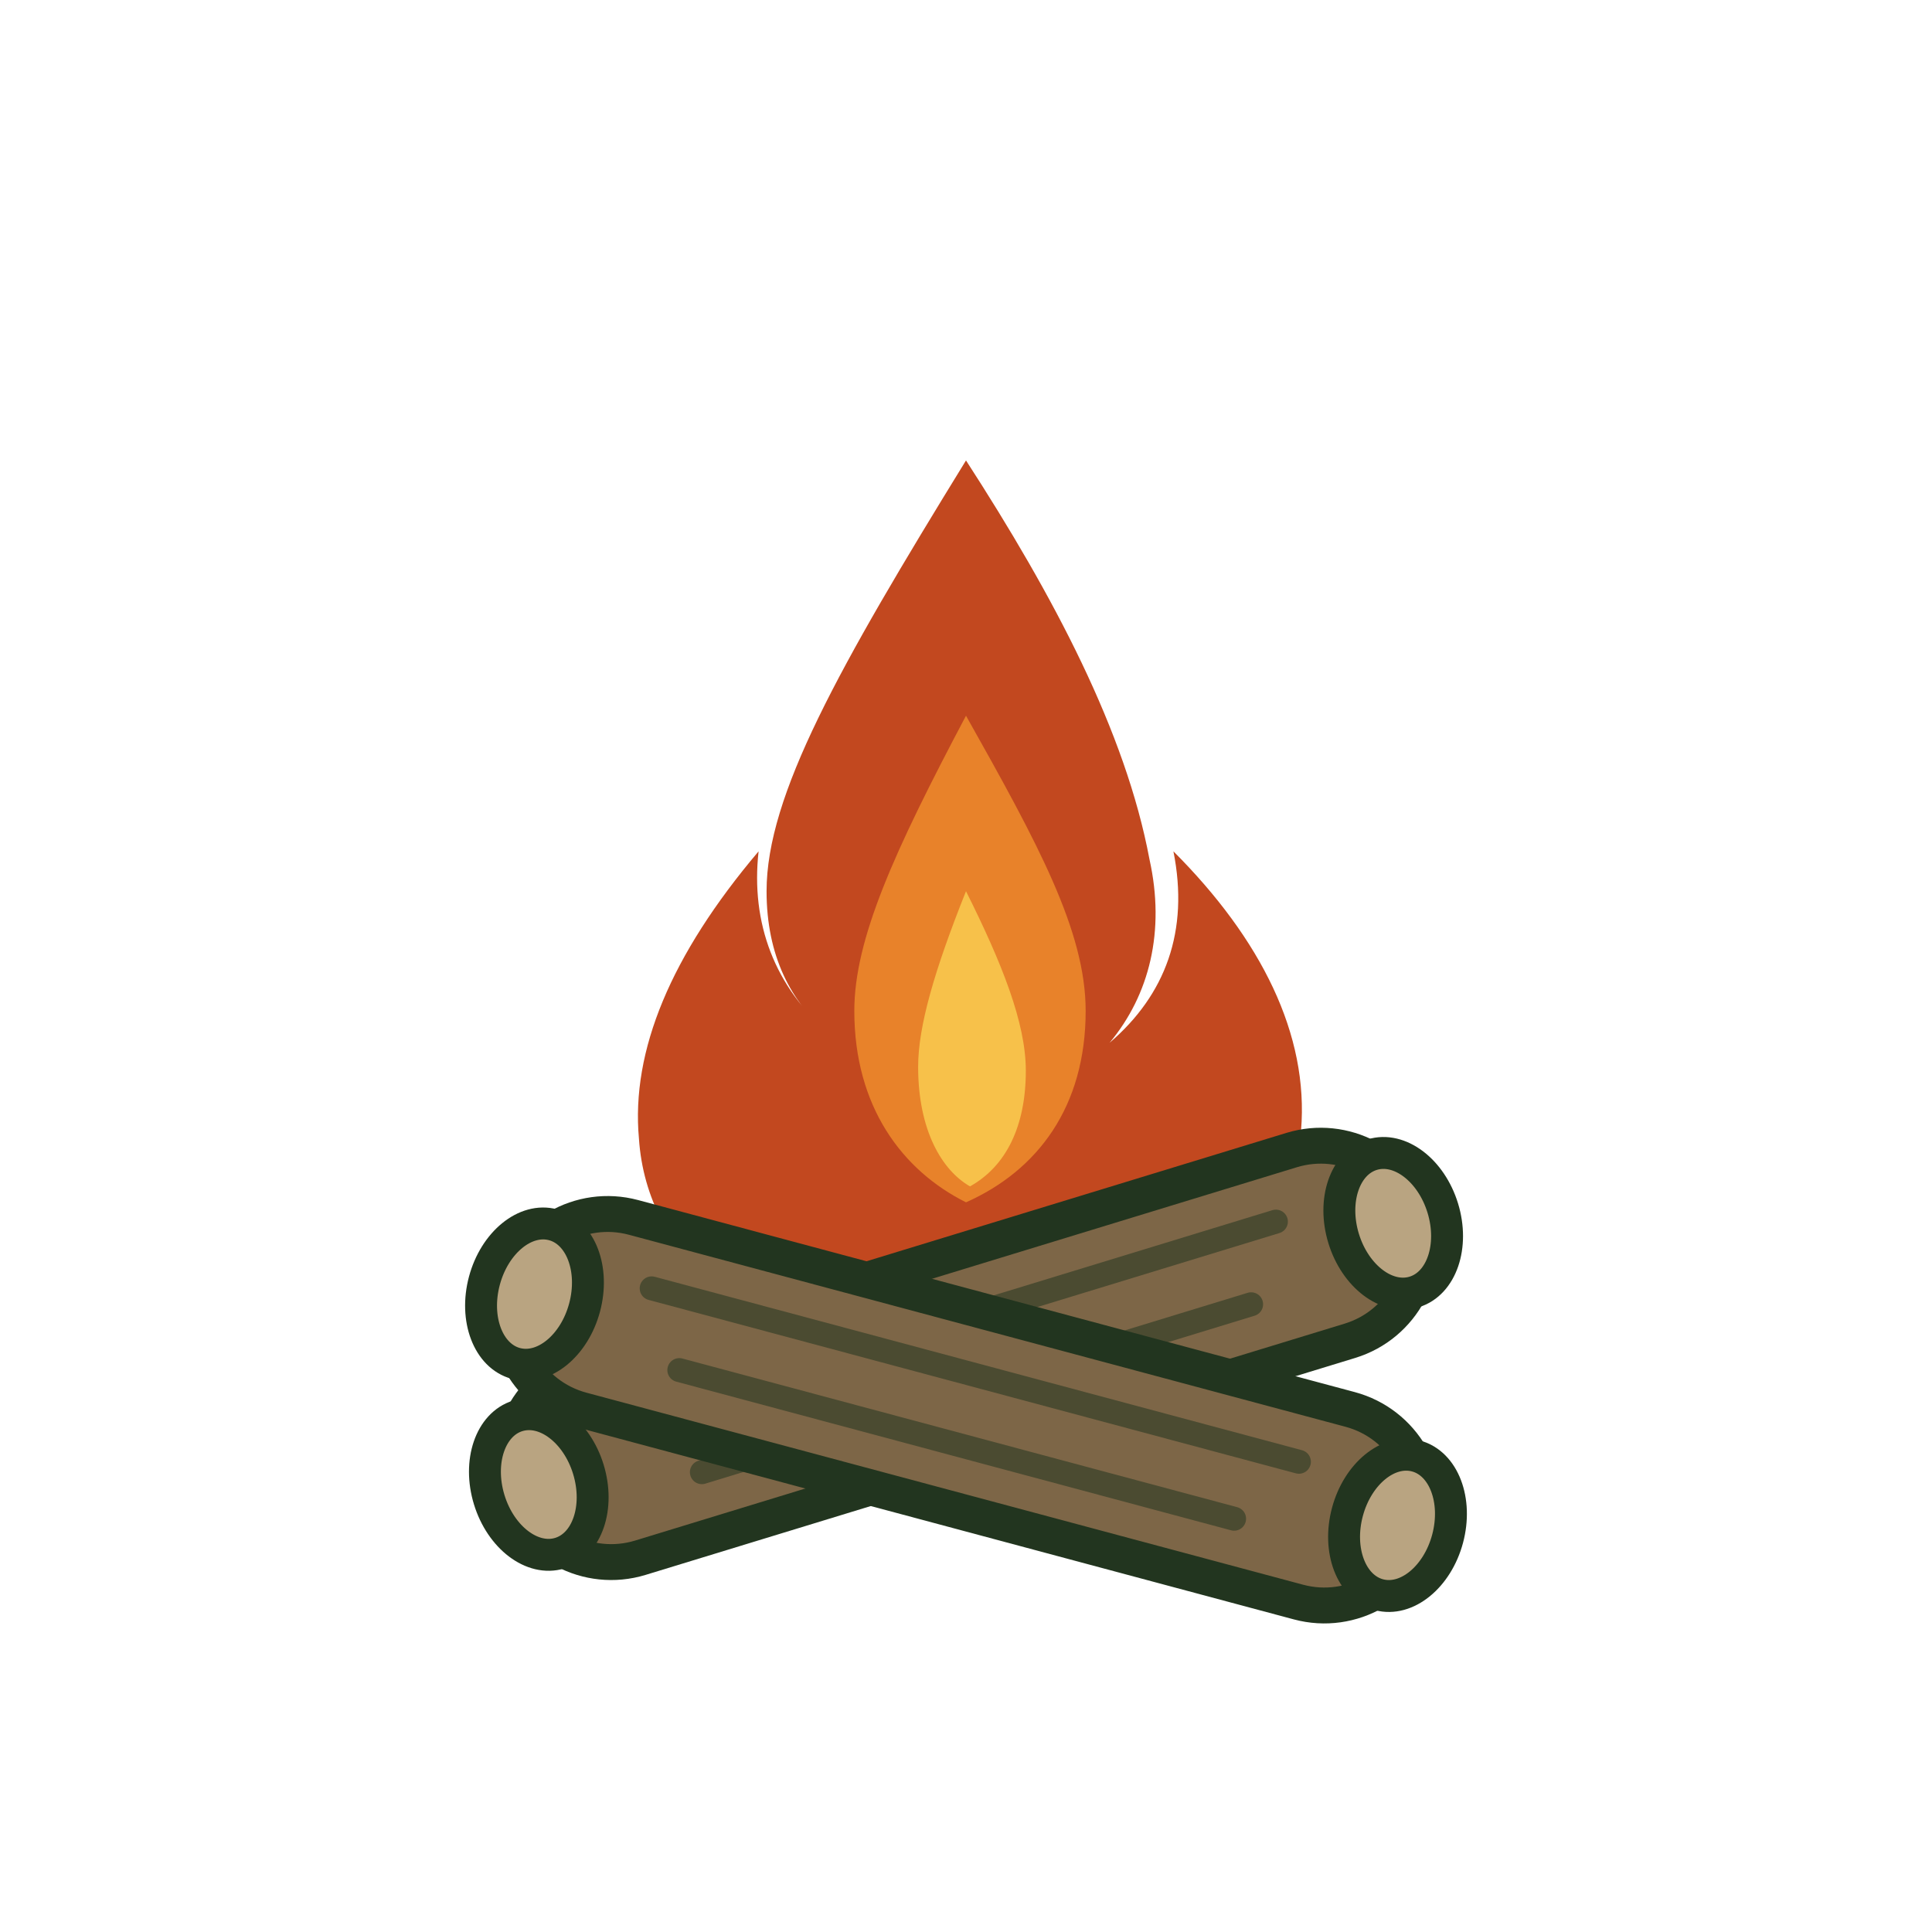
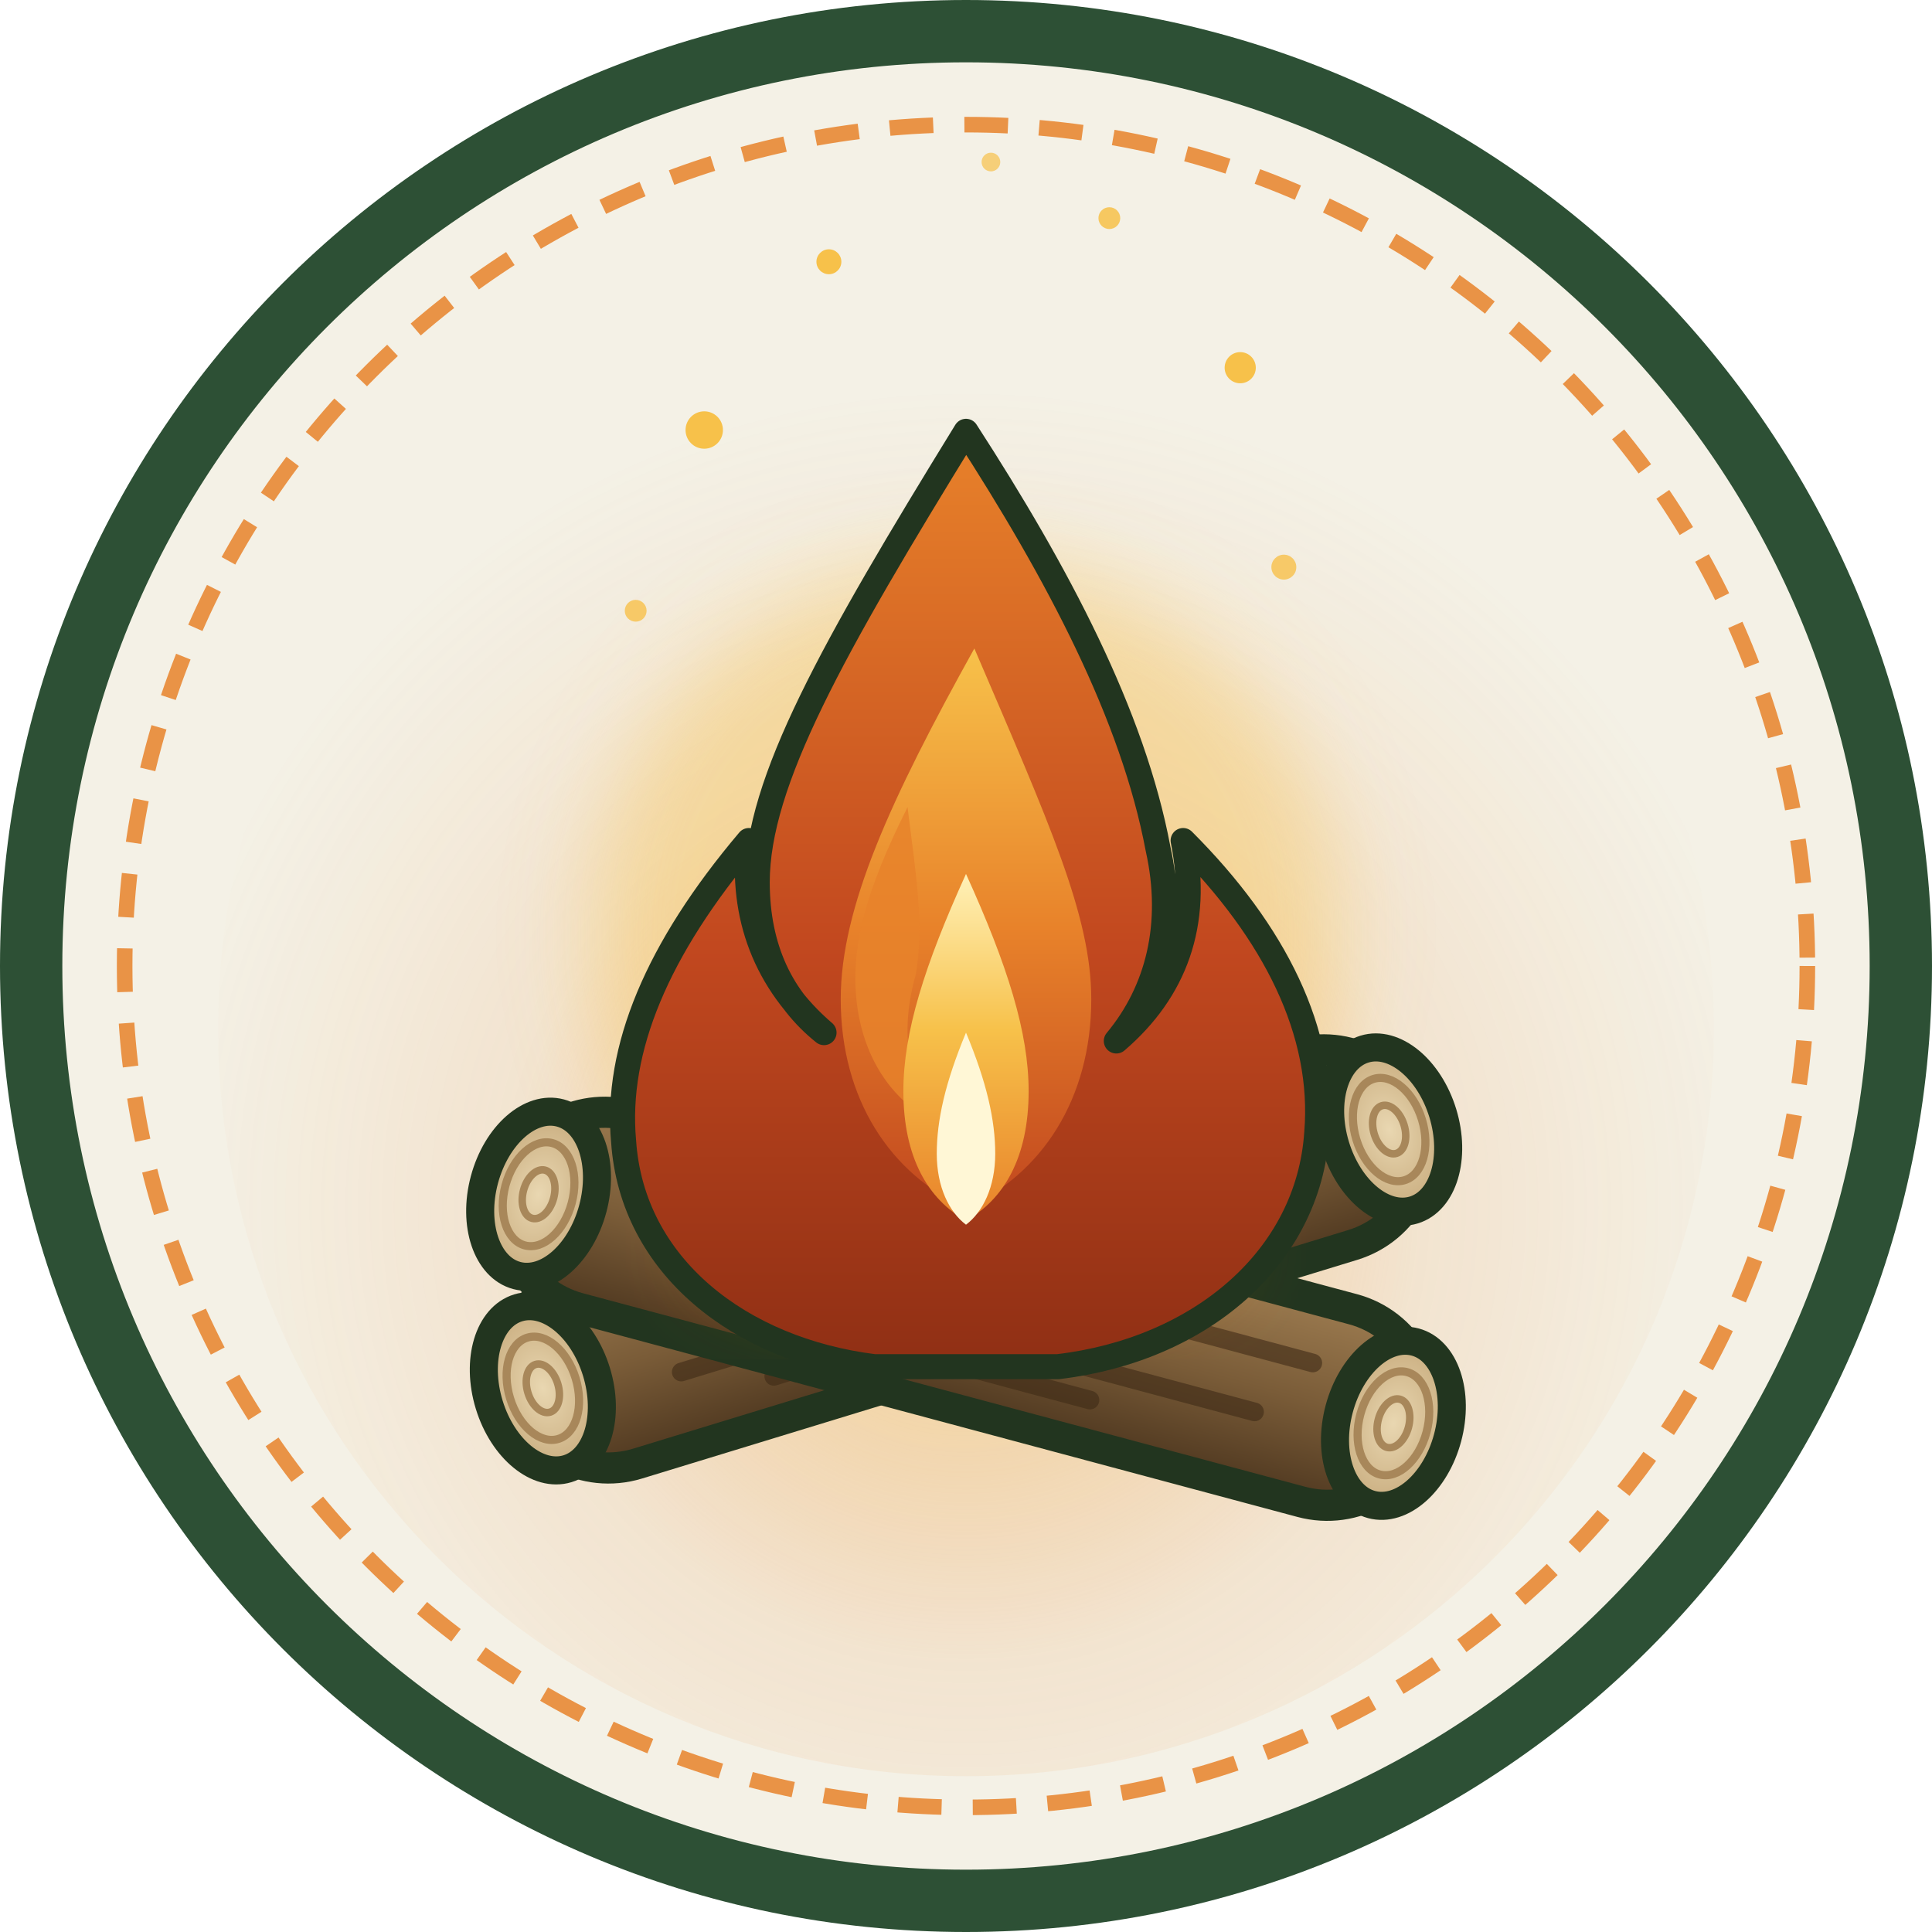
<svg xmlns="http://www.w3.org/2000/svg" viewBox="0 0 620 620" width="256" height="256">
-   <g transform="translate(310,318) scale(1.28) translate(-300,-177)">
-     <path d="M 300 44 C 268 96 250 128 250 152 C 250 168 256 180 266 188            C 252 176 246 160 248 142 C 226 168 216 192 218 214            C 220 244 246 264 278 268 L 322 268 C 356 264 382 242 384 212            C 386 188 374 164 352 142 C 356 162 350 178 336 190            C 346 178 350 162 346 144 C 340 112 322 78 300 44 Z" fill="#c2481f" />
-     <path d="M 300 108 C 282 142 272 164 272 182 C 272 206 284 222 300 230            C 318 222 330 206 330 182 C 330 162 318 140 300 108 Z" fill="#e8822a" />
-     <path d="M 300 152 C 292 172 288 186 288 196 C 288 212 294 222 301 226            C 310 221 315 211 315 197 C 315 185 309 170 300 152 Z" fill="#f7c14a" />
-     <g transform="translate(300,268) rotate(-17)">
-       <rect x="-118" y="-25" width="236" height="50" rx="25" fill="#7d6647" stroke="#22351f" stroke-width="9" />
-       <ellipse cx="-112" cy="0" rx="13" ry="18" fill="#b9a481" stroke="#22351f" stroke-width="8" />
-       <ellipse cx="112" cy="0" rx="13" ry="18" fill="#b9a481" stroke="#22351f" stroke-width="8" />
-       <path d="M -84 -9 H 84 M -72 9 H 72" stroke="#22351f" stroke-width="6" stroke-linecap="round" opacity="0.55" />
+   <defs>
+     <radialGradient id="nhgWarm" cx=".5" cy=".62" r=".55">
+       <stop offset="0" stop-color="#f7c14a" stop-opacity=".55" />
+       <stop offset=".55" stop-color="#e8822a" stop-opacity=".12" />
+       <stop offset="1" stop-color="#e8822a" stop-opacity="0" />
+     </radialGradient>
+     <linearGradient id="nhgFa" x1="0" y1="1" x2="0" y2="0">
+       <stop offset="0" stop-color="#8f2f14" />
+       <stop offset=".45" stop-color="#c2481f" />
+       <stop offset="1" stop-color="#e8822a" />
+     </linearGradient>
+     <linearGradient id="nhgFb" x1="0" y1="1" x2="0" y2="0">
+       <stop offset="0" stop-color="#c2481f" />
+       <stop offset=".5" stop-color="#e8822a" />
+       <stop offset="1" stop-color="#f7c14a" />
+     </linearGradient>
+     <linearGradient id="nhgFc" x1="0" y1="1" x2="0" y2="0">
+       <stop offset="0" stop-color="#e8822a" />
+       <stop offset=".55" stop-color="#f7c14a" />
+       <stop offset="1" stop-color="#fff1b8" />
+     </linearGradient>
+     <linearGradient id="nhgLog" x1="0" y1="0" x2="0" y2="1">
+       <stop offset="0" stop-color="#9b7a4f" />
+       <stop offset=".5" stop-color="#7a5c38" />
+       <stop offset="1" stop-color="#4f3820" />
+     </linearGradient>
+     <radialGradient id="nhgCut" cx=".5" cy=".5" r=".5">
+       <stop offset="0" stop-color="#e9d7b1" />
+       <stop offset="1" stop-color="#c9ad7f" />
+     </radialGradient>
+     <filter id="nhgGlow" x="-50%" y="-50%" width="200%" height="200%">
+       <feGaussianBlur stdDeviation="14" />
+     </filter>
+     <clipPath id="nhgDisc">
+       <circle cx="310" cy="310" r="286" />
+     </clipPath>
+   </defs>
+   <circle cx="310" cy="310" r="300" fill="#f4f1e6" stroke="#2d5035" stroke-width="20" />
+   <circle cx="310" cy="310" r="270" fill="none" stroke="#e8822a" stroke-width="5" stroke-dasharray="14 10" opacity=".85" />
+   <g clip-path="url(#nhgDisc)">
+     <circle cx="310" cy="330" r="240" fill="url(#nhgWarm)" />
+     <circle cx="310" cy="300" r="120" fill="#f7c14a" opacity=".38" filter="url(#nhgGlow)" />
+   </g>
+   <g transform="translate(310,404) rotate(-17)">
+     <rect x="-152" y="-32" width="304" height="64" rx="32" fill="url(#nhgLog)" stroke="#22351f" stroke-width="10" />
+     <path d="M-112 -12 H112 M-98 8 H98 M-70 18 H46" stroke="#3d2a15" stroke-width="6" stroke-linecap="round" opacity=".6" />
+     <path d="M-108 -21 H70" stroke="#c19a68" stroke-width="3.5" stroke-linecap="round" opacity=".45" />
+     <g transform="translate(-142,0)">
+       <ellipse rx="18" ry="27" fill="url(#nhgCut)" stroke="#22351f" stroke-width="9" />
+       <ellipse rx="11" ry="17" fill="none" stroke="#a8875a" stroke-width="2.6" />
+       <ellipse rx="5" ry="8" fill="none" stroke="#a8875a" stroke-width="2.4" />
    </g>
-     <g transform="translate(300,282) rotate(15)">
-       <rect x="-118" y="-25" width="236" height="50" rx="25" fill="#7d6647" stroke="#22351f" stroke-width="9" />
-       <ellipse cx="-112" cy="0" rx="13" ry="18" fill="#b9a481" stroke="#22351f" stroke-width="8" />
-       <ellipse cx="112" cy="0" rx="13" ry="18" fill="#b9a481" stroke="#22351f" stroke-width="8" />
-       <path d="M -84 -9 H 84 M -72 9 H 72" stroke="#22351f" stroke-width="6" stroke-linecap="round" opacity="0.55" />
+     <g transform="translate(142,0)">
+       <ellipse rx="18" ry="27" fill="url(#nhgCut)" stroke="#22351f" stroke-width="9" />
+       <ellipse rx="11" ry="17" fill="none" stroke="#a8875a" stroke-width="2.6" />
+       <ellipse rx="5" ry="8" fill="none" stroke="#a8875a" stroke-width="2.4" />
    </g>
  </g>
+   <g transform="translate(310,420) rotate(15)">
+     <rect x="-152" y="-32" width="304" height="64" rx="32" fill="url(#nhgLog)" stroke="#22351f" stroke-width="10" />
+     <path d="M-112 -12 H112 M-98 8 H98 M-70 18 H46" stroke="#3d2a15" stroke-width="6" stroke-linecap="round" opacity=".6" />
+     <path d="M-108 -21 H70" stroke="#c19a68" stroke-width="3.5" stroke-linecap="round" opacity=".45" />
+     <g transform="translate(-142,0)">
+       <ellipse rx="18" ry="27" fill="url(#nhgCut)" stroke="#22351f" stroke-width="9" />
+       <ellipse rx="11" ry="17" fill="none" stroke="#a8875a" stroke-width="2.6" />
+       <ellipse rx="5" ry="8" fill="none" stroke="#a8875a" stroke-width="2.4" />
+     </g>
+     <g transform="translate(142,0)">
+       <ellipse rx="18" ry="27" fill="url(#nhgCut)" stroke="#22351f" stroke-width="9" />
+       <ellipse rx="11" ry="17" fill="none" stroke="#a8875a" stroke-width="2.6" />
+       <ellipse rx="5" ry="8" fill="none" stroke="#a8875a" stroke-width="2.4" />
+     </g>
+   </g>
+   <ellipse cx="310" cy="400" rx="84" ry="18" fill="#e8822a" opacity=".45" filter="url(#nhgGlow)" />
+   <g transform="translate(310,322) scale(1.34) translate(-300,-177)">
+     <path d="M 300 40 C 268 92 250 124 250 148 C 250 164 256 176 266 184                C 252 172 246 156 248 138 C 226 164 216 188 218 210                C 220 240 246 260 278 264 L 322 264 C 356 260 382 238 384 208                C 386 184 374 160 352 138 C 356 158 350 174 336 186                C 346 174 350 158 346 140 C 340 108 322 74 300 40 Z" fill="url(#nhgFa)" stroke="#22351f" stroke-width="6" stroke-linejoin="round" />
+     <path d="M 302 92 C 282 128 270 154 270 176 C 270 200 282 218 300 226                C 318 218 330 200 330 176 C 330 156 320 134 302 92 Z" fill="url(#nhgFb)" />
+     <path d="M 286 130 C 276 150 272 164 274 178 C 276 192 284 202 294 206                C 286 196 284 184 288 170 C 290 158 288 146 286 130 Z" fill="#e8822a" opacity=".85" />
+     <path d="M 300 146 C 290 168 285 184 285 198 C 285 214 291 224 300 229                C 309 224 315 214 315 198 C 315 184 310 168 300 146 Z" fill="url(#nhgFc)" />
+     <path d="M 300 184 C 295 196 293 205 293 213 C 293 221 296 227 300 230                C 304 227 307 221 307 213 C 307 205 305 196 300 184 Z" fill="#fff7d6" />
+   </g>
+   <g fill="#f7c14a">
+     <circle cx="226" cy="138" r="6" />
+     <circle cx="398" cy="118" r="5" />
+     <circle cx="266" cy="84" r="4" />
+     <circle cx="356" cy="70" r="3.5" opacity=".85" />
+     <circle cx="204" cy="196" r="3.5" opacity=".8" />
+     <circle cx="412" cy="182" r="4" opacity=".8" />
+     <circle cx="318" cy="52" r="3" opacity=".7" />
+   </g>
</svg>
